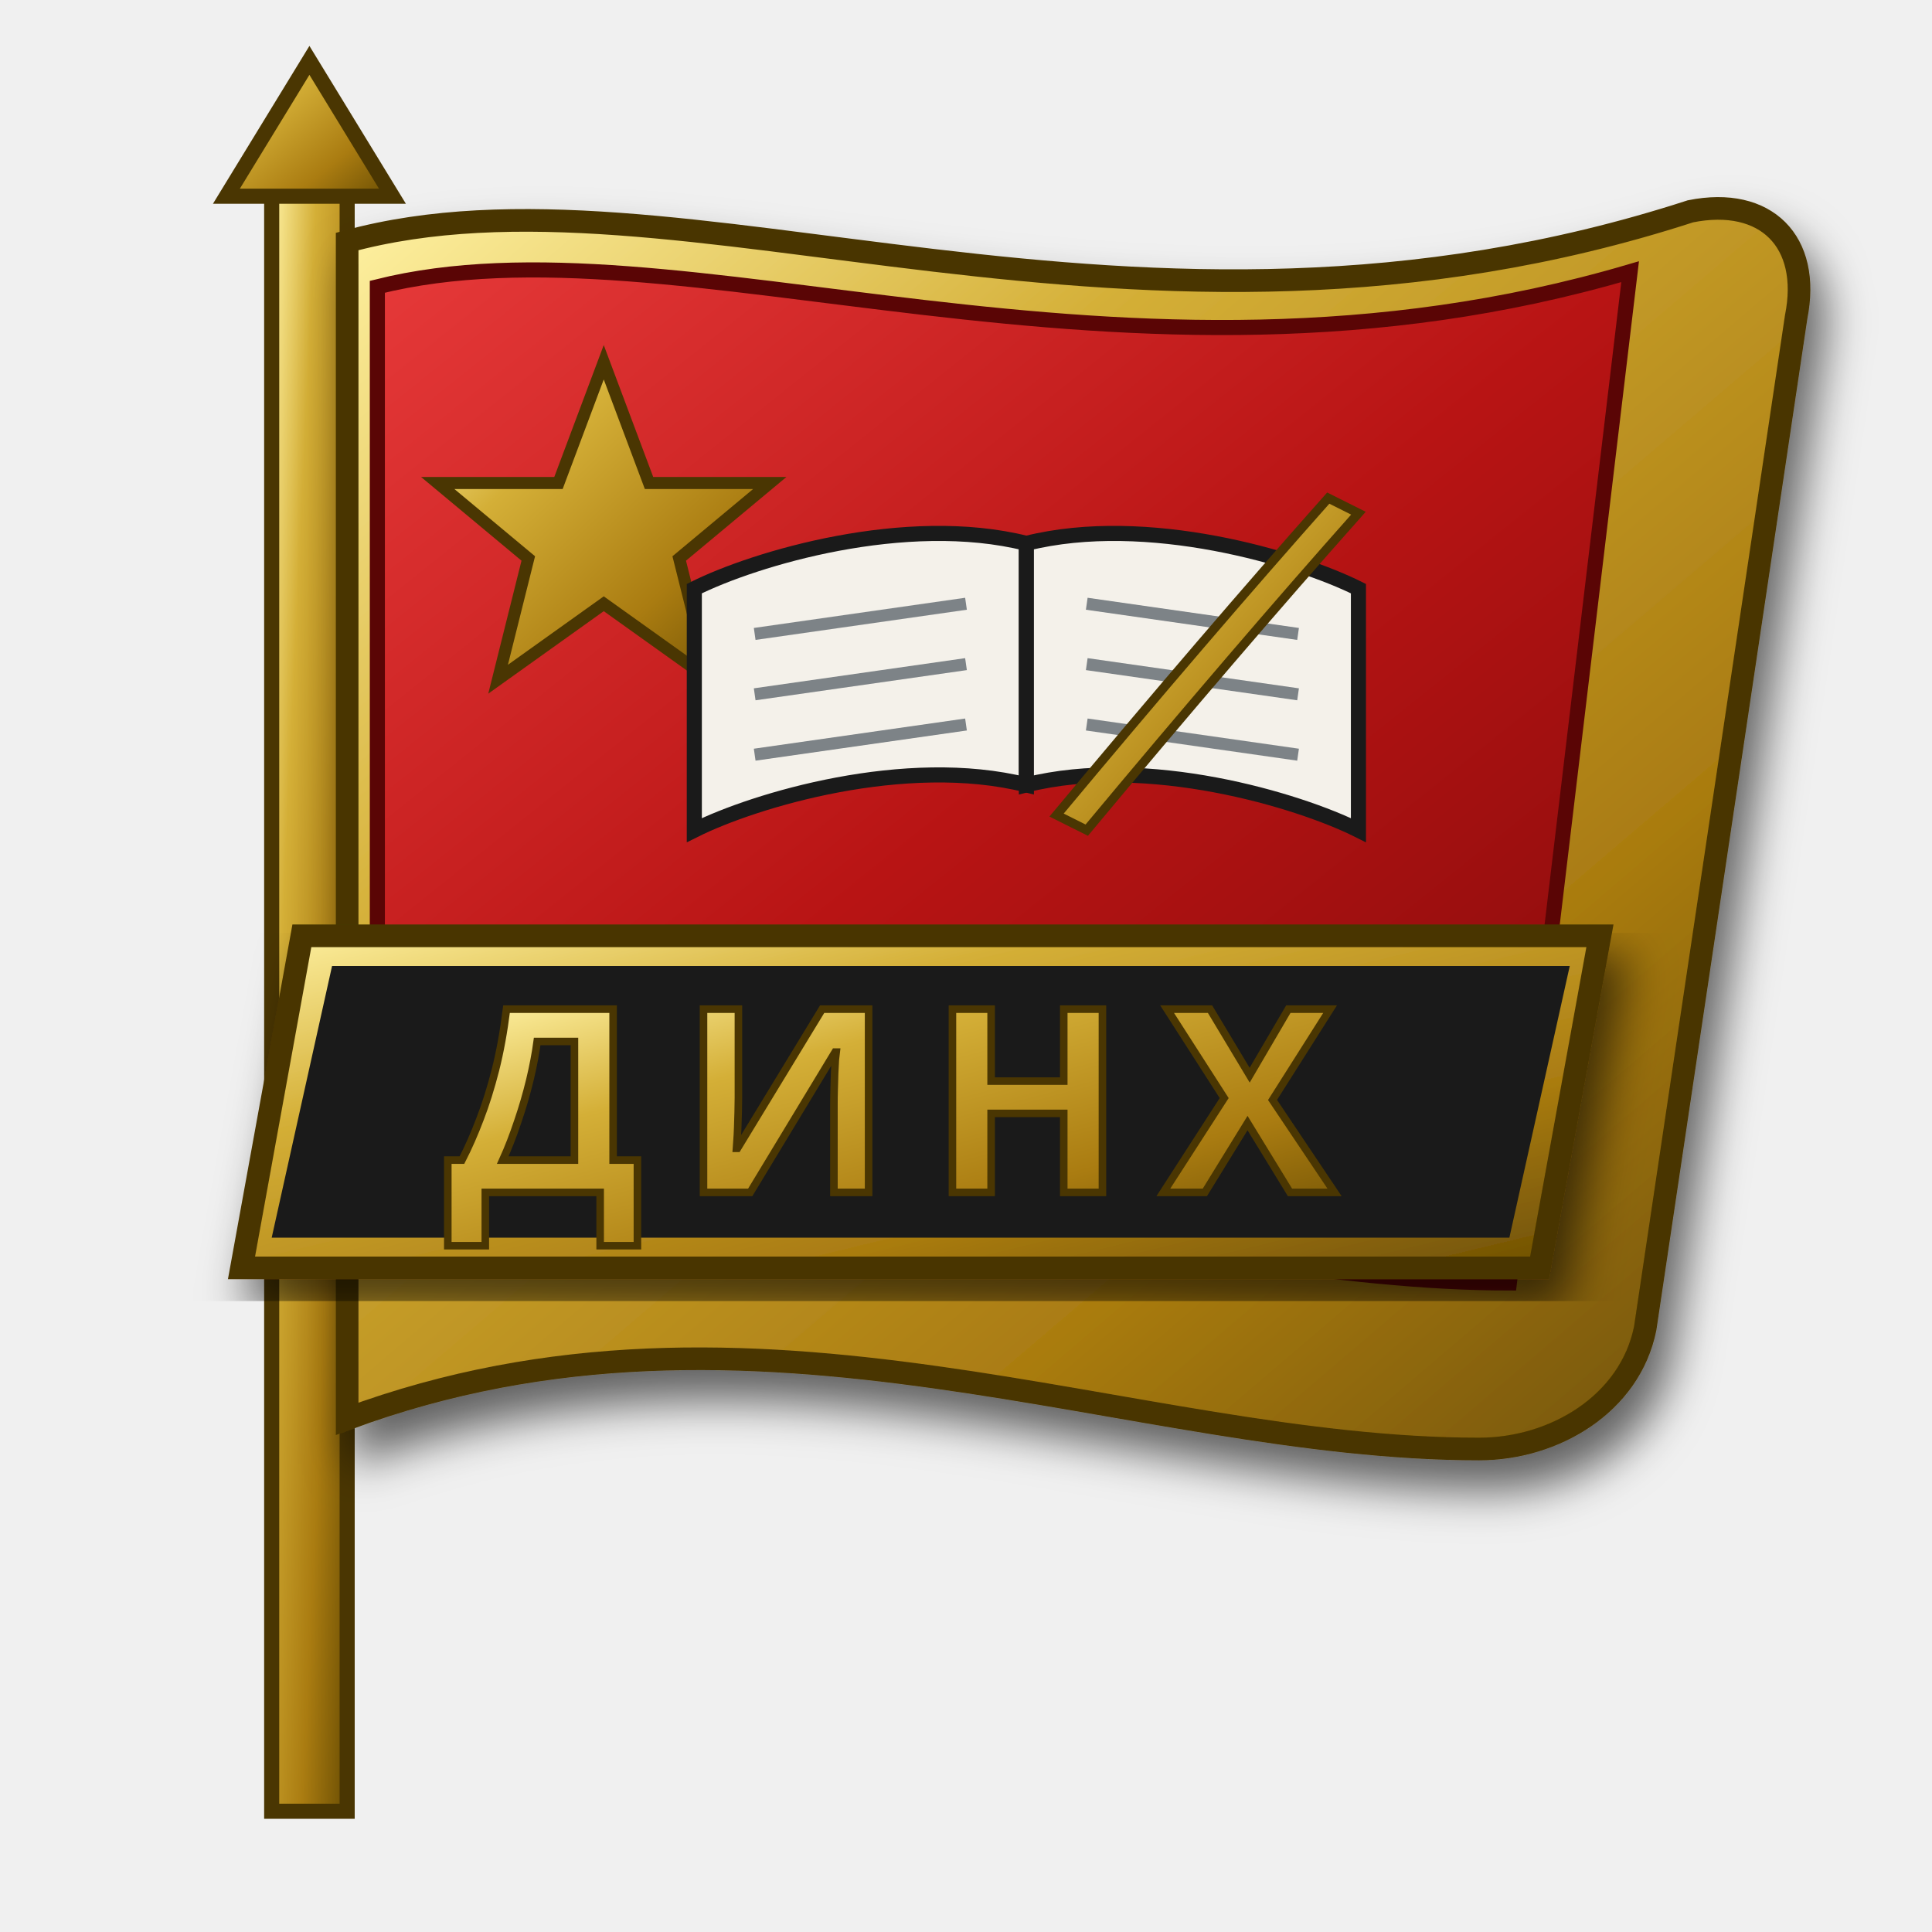
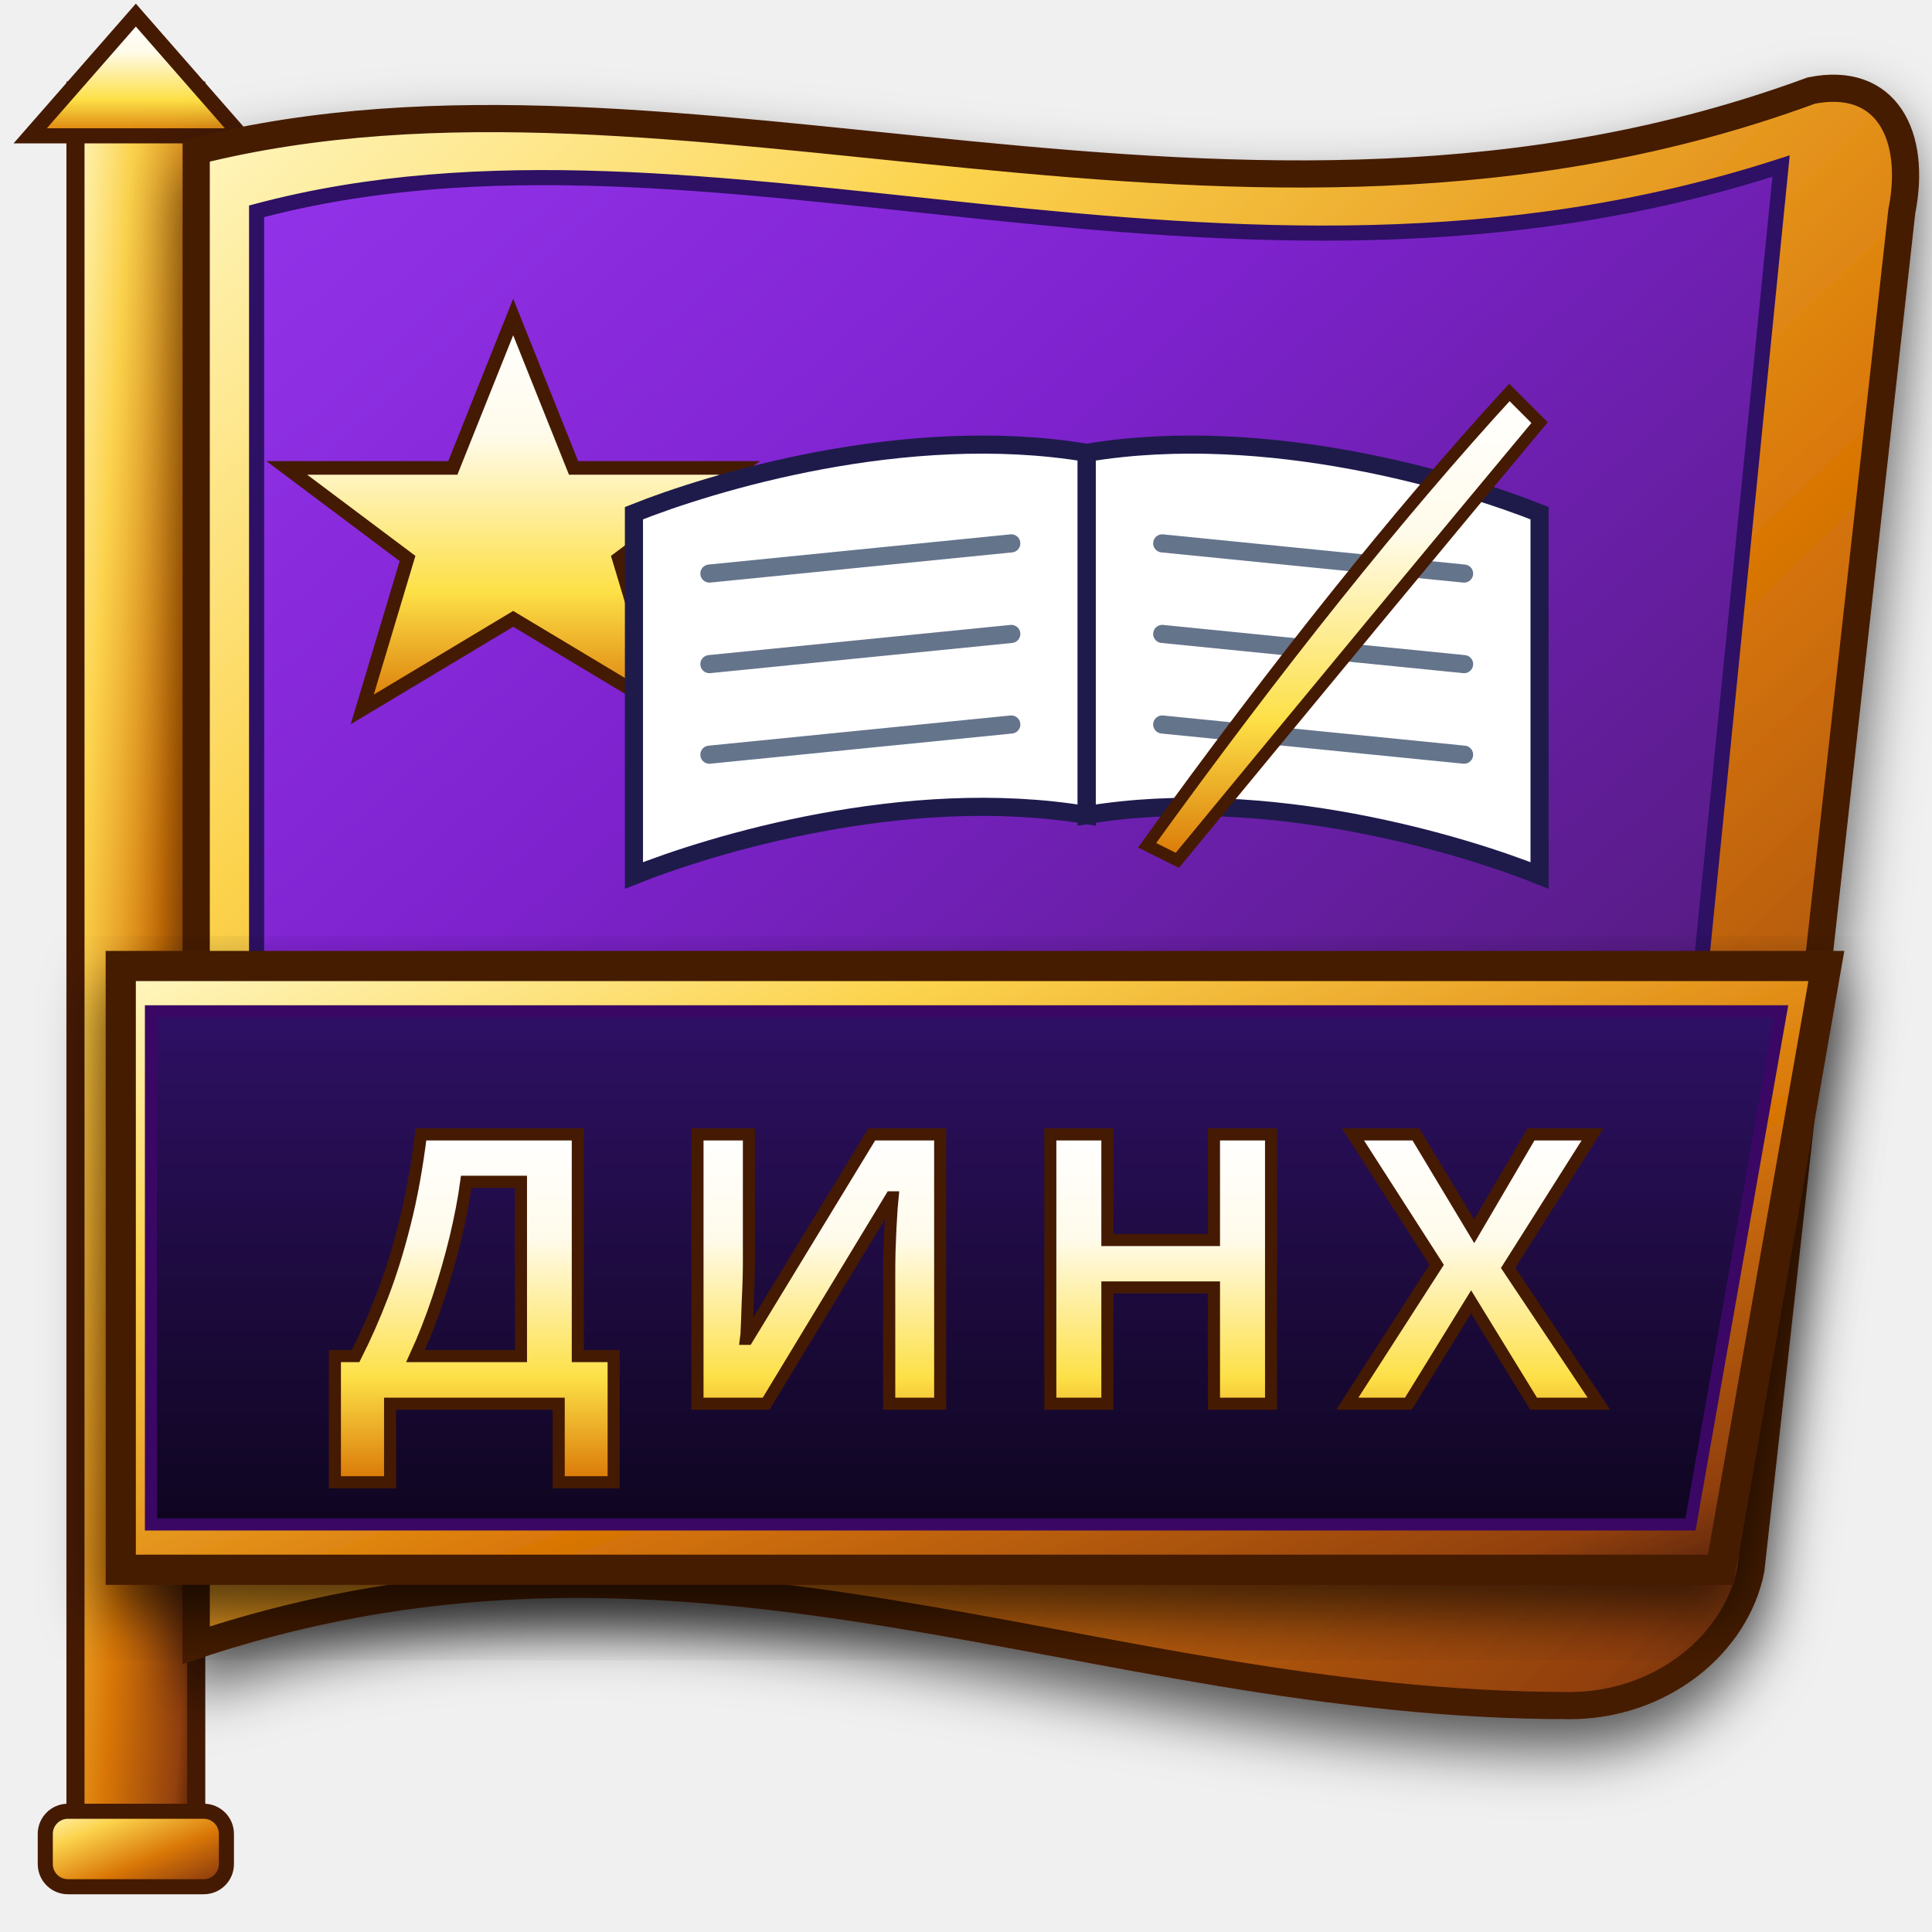
<svg xmlns="http://www.w3.org/2000/svg" viewBox="0 0 128 128" width="128" height="128">
  <defs>
    <linearGradient id="goldGrad" x1="0%" y1="0%" x2="100%" y2="100%">
-       <stop offset="0%" stop-color="#FFF2A3" />
-       <stop offset="30%" stop-color="#D4AF37" />
-       <stop offset="70%" stop-color="#AA7C11" />
-       <stop offset="100%" stop-color="#6B4E03" />
+       <stop offset="0%" stop-color="#FFF8C4" />
+       <stop offset="25%" stop-color="#FCD34D" />
+       <stop offset="60%" stop-color="#D97706" />
+       <stop offset="90%" stop-color="#92400E" />
+       <stop offset="100%" stop-color="#451A03" />
    </linearGradient>
-     <linearGradient id="redGrad" x1="0%" y1="0%" x2="100%" y2="100%">
-       <stop offset="0%" stop-color="#E63939" />
-       <stop offset="50%" stop-color="#B81414" />
-       <stop offset="100%" stop-color="#800A0A" />
+     <linearGradient id="goldLight" x1="0%" y1="0%" x2="0%" y2="100%">
+       <stop offset="0%" stop-color="#FFFFFF" />
+       <stop offset="30%" stop-color="#FFFBEB" />
+       <stop offset="70%" stop-color="#FDE047" />
+       <stop offset="100%" stop-color="#D97706" />
    </linearGradient>
-     <filter id="shadow" x="-10%" y="-10%" width="120%" height="120%">
-       <feDropShadow dx="1" dy="2" stdDeviation="1.5" flood-color="#000000" flood-opacity="0.6" />
+     <linearGradient id="purpleGrad" x1="0%" y1="0%" x2="100%" y2="100%">
+       <stop offset="0%" stop-color="#9333EA" />
+       <stop offset="35%" stop-color="#7E22CE" />
+       <stop offset="75%" stop-color="#581C87" />
+       <stop offset="100%" stop-color="#3B0764" />
+     </linearGradient>
+     <linearGradient id="bannerBg" x1="0%" y1="0%" x2="0%" y2="100%">
+       <stop offset="0%" stop-color="#2E1065" />
+       <stop offset="50%" stop-color="#1E0B40" />
+       <stop offset="100%" stop-color="#0F0520" />
+     </linearGradient>
+     <filter id="badgeShadow" x="-10%" y="-10%" width="125%" height="125%">
+       <feDropShadow dx="0" dy="2" stdDeviation="2" flood-color="#000000" flood-opacity="0.65" />
    </filter>
  </defs>
-   <path d="M 18,12 L 23,12 L 23,120 L 18,120 Z" fill="url(#goldGrad)" stroke="#4A3602" stroke-width="1" />
-   <path d="M 20.5,4 L 26,13 L 15,13 Z" fill="url(#goldGrad)" stroke="#4A3602" stroke-width="1" />
-   <path d="M 23,16 C 45,10 75,26 112,14 C 117,13 120,16 119,21 L 109,88 C 108,93 103,96 98,96 C 75,96 50,84 23,94 Z" fill="url(#goldGrad)" filter="url(#shadow)" stroke="#4A3602" stroke-width="1.5" />
-   <path d="M 25,19 C 45,14 74,28 108,18 L 100,85 C 77,85 52,74 25,84 Z" fill="url(#redGrad)" stroke="#5A0505" stroke-width="1" />
-   <polygon points="40,24 43,32 51,32 45,37 47,45 40,40 33,45 35,37 29,32 37,32" fill="url(#goldGrad)" stroke="#4A3602" stroke-width="0.8" />
-   <path d="M 68,36 C 60,34 50,37 46,39 L 46,55 C 50,53 60,50 68,52 Z" fill="#F4F1EA" stroke="#1A1A1A" stroke-width="1" />
-   <path d="M 68,36 C 76,34 86,37 90,39 L 90,55 C 86,53 76,50 68,52 Z" fill="#F4F1EA" stroke="#1A1A1A" stroke-width="1" />
-   <line x1="68" y1="35" x2="68" y2="53" stroke="url(#goldGrad)" stroke-width="2" />
-   <line x1="50" y1="42" x2="64" y2="40" stroke="#7D8387" stroke-width="0.8" />
-   <line x1="50" y1="46" x2="64" y2="44" stroke="#7D8387" stroke-width="0.8" />
-   <line x1="50" y1="50" x2="64" y2="48" stroke="#7D8387" stroke-width="0.8" />
-   <line x1="72" y1="40" x2="86" y2="42" stroke="#7D8387" stroke-width="0.8" />
-   <line x1="72" y1="44" x2="86" y2="46" stroke="#7D8387" stroke-width="0.8" />
-   <line x1="72" y1="48" x2="86" y2="50" stroke="#7D8387" stroke-width="0.8" />
-   <path d="M 88,33 Q 80,42 70,54 L 72,55 Q 82,43 90,34 Z" fill="url(#goldGrad)" stroke="#4A3602" stroke-width="0.6" />
-   <path d="M 20,62 L 106,62 L 102,84 L 16,84 Z" fill="url(#goldGrad)" stroke="#4A3602" stroke-width="1.5" filter="url(#shadow)" />
-   <path d="M 22,64 L 104,64 L 100,82 L 18,82 Z" fill="#1A1A1A" />
-   <text x="59" y="79" font-family="'Impact', 'Arial Black', 'Trebuchet MS', sans-serif" font-weight="900" font-size="17" letter-spacing="2.5" fill="url(#goldGrad)" stroke="#4A3602" stroke-width="0.5" text-anchor="middle">ДИНХ</text>
+   <path d="M 5,6 L 13,6 L 13,122 L 5,122 Z" fill="url(#goldGrad)" stroke="#451A03" stroke-width="1.2" />
+   <polygon points="9,1 16,9 2,9" fill="url(#goldLight)" stroke="#451A03" stroke-width="1" />
+   <rect x="3" y="120" width="12" height="5" rx="1.5" fill="url(#goldGrad)" stroke="#451A03" stroke-width="1" />
+   <path d="M 13,10 C 45,2 82,20 120,6 C 125,5 127,9 126,14 L 116,104 C 115,109 110,113 104,113 C 72,113 46,98 13,109 Z" fill="url(#goldGrad)" filter="url(#badgeShadow)" stroke="#451A03" stroke-width="1.8" />
+   <path d="M 17,14 C 47,6 81,23 118,11 L 109,101 C 77,101 48,87 17,98 Z" fill="url(#purpleGrad)" stroke="#2E1065" stroke-width="1" />
+   <polygon points="34,21 38,31 49,31 41,37 44,47 34,41 24,47 27,37 19,31 30,31" fill="url(#goldLight)" stroke="#451A03" stroke-width="0.9" />
+   <path d="M 72,30 C 60,28 47,32 42,34 L 42,58 C 47,56 60,52 72,54 Z" fill="#FFFFFF" stroke="#1E1B4B" stroke-width="1.2" />
+   <path d="M 72,30 C 84,28 97,32 102,34 L 102,58 C 97,56 84,52 72,54 Z" fill="#FFFFFF" stroke="#1E1B4B" stroke-width="1.2" />
+   <line x1="72" y1="28" x2="72" y2="56" stroke="url(#goldLight)" stroke-width="2.5" stroke-linecap="round" />
+   <line x1="47" y1="38" x2="67" y2="36" stroke="#64748B" stroke-width="1.2" stroke-linecap="round" />
+   <line x1="47" y1="44" x2="67" y2="42" stroke="#64748B" stroke-width="1.2" stroke-linecap="round" />
+   <line x1="47" y1="50" x2="67" y2="48" stroke="#64748B" stroke-width="1.2" stroke-linecap="round" />
+   <line x1="77" y1="36" x2="97" y2="38" stroke="#64748B" stroke-width="1.2" stroke-linecap="round" />
+   <line x1="77" y1="42" x2="97" y2="44" stroke="#64748B" stroke-width="1.2" stroke-linecap="round" />
+   <line x1="77" y1="48" x2="97" y2="50" stroke="#64748B" stroke-width="1.2" stroke-linecap="round" />
+   <path d="M 100,26 Q 89,38 76,56 L 78,57 Q 92,40 102,28 Z" fill="url(#goldLight)" stroke="#451A03" stroke-width="0.8" />
+   <path d="M 8,64 L 121,64 L 114,104 L 8,104 Z" fill="url(#goldGrad)" stroke="#451A03" stroke-width="2" filter="url(#badgeShadow)" />
+   <path d="M 10,67 L 118,67 L 112,101 L 10,101 Z" fill="url(#bannerBg)" stroke="#3B0764" stroke-width="0.8" />
+   <text x="64" y="93" font-family="'Arial Black', 'Impact', 'Segoe UI Black', sans-serif" font-weight="900" font-size="25" letter-spacing="2.8" fill="url(#goldLight)" stroke="#451A03" stroke-width="0.8" text-anchor="middle">ДИНХ</text>
</svg>
